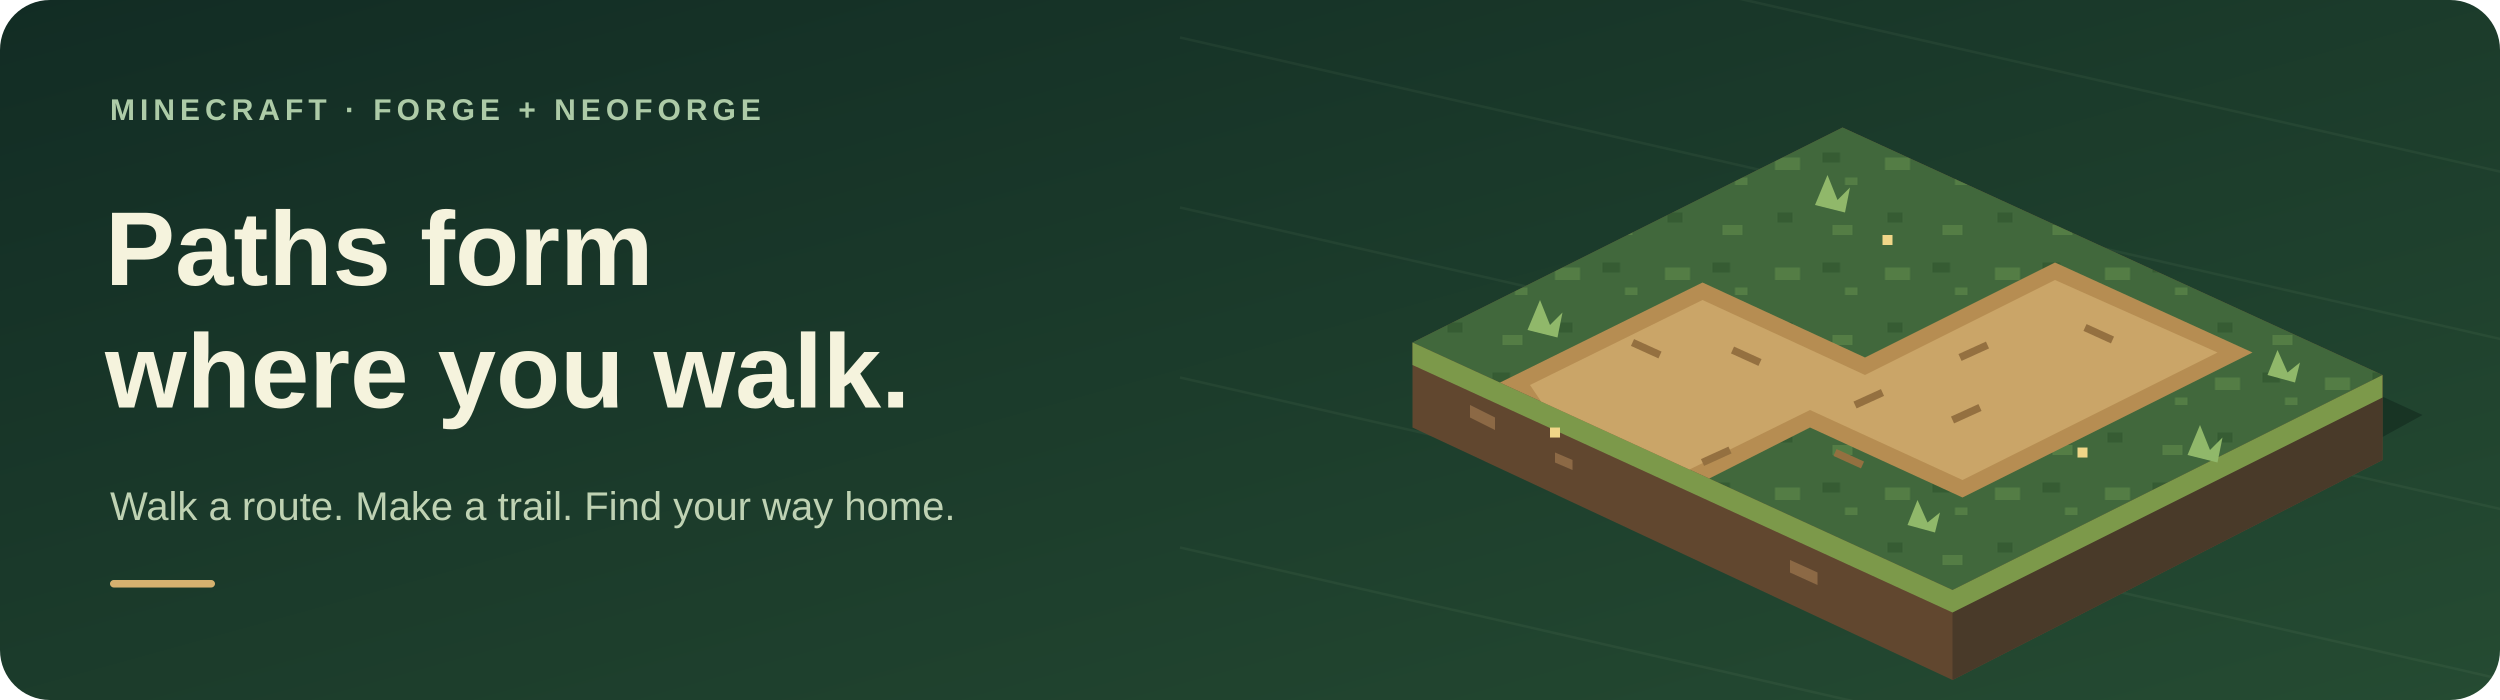
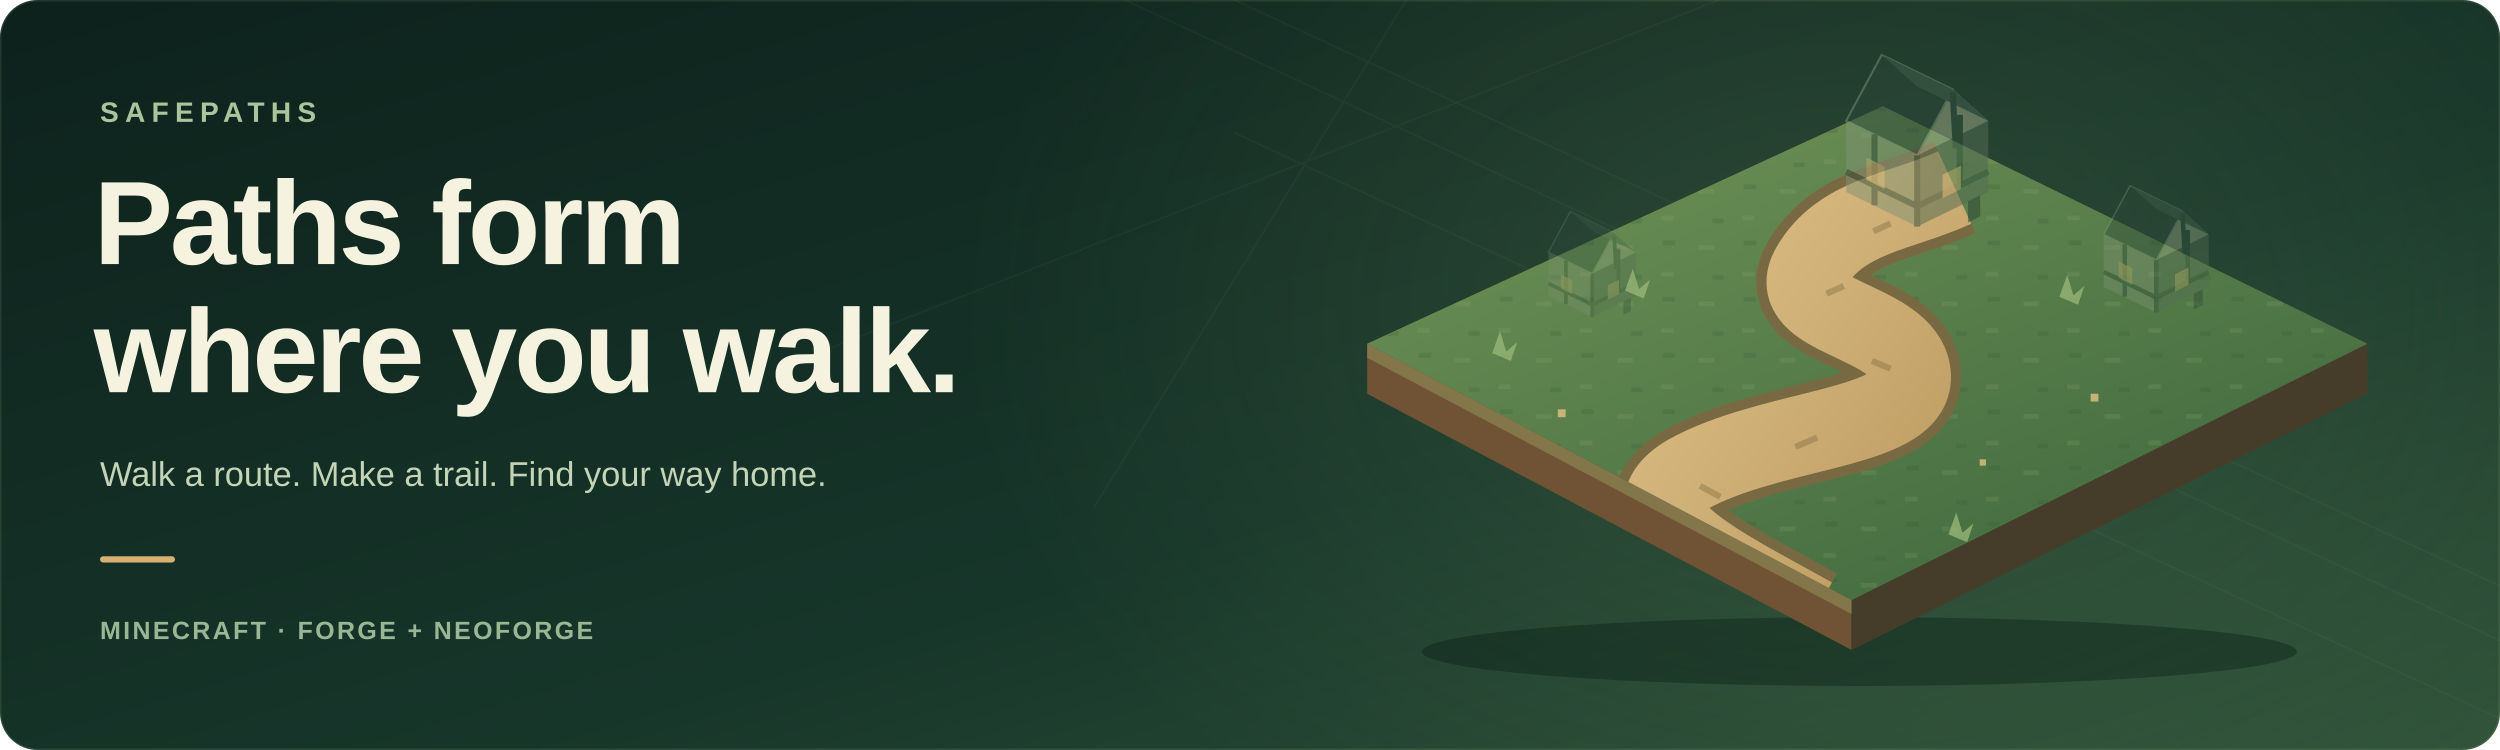
- <svg xmlns="http://www.w3.org/2000/svg" width="1000" height="280" viewBox="0 0 1000 280" role="img" aria-labelledby="title desc">
+ <svg xmlns="http://www.w3.org/2000/svg" width="1600" height="480" viewBox="0 0 1600 480" role="img" aria-labelledby="title desc">
  <defs>
-     <linearGradient id="background" x2="1" y2="1">
-       <stop stop-color="#122c24" />
-       <stop offset="1" stop-color="#254b32" />
+     <linearGradient id="night" x1="0" y1="0" x2="1" y2="1">
+       <stop stop-color="#0d211c" />
+       <stop offset=".6" stop-color="#17362a" />
+       <stop offset="1" stop-color="#31543a" />
    </linearGradient>
-     <pattern id="grass" width="44" height="44" patternUnits="userSpaceOnUse">
-       <rect width="44" height="44" fill="#41683c" />
-       <path d="M4 8h8v4H4zm21 17h10v5H25zM9 33h5v3H9z" fill="#547d45" />
-       <path d="M26 3h6v4h-6zM0 23h7v4H0z" fill="#365c33" />
+     <linearGradient id="meadow" x1="0" y1="0" x2="0.8" y2="1">
+       <stop stop-color="#719457" />
+       <stop offset="1" stop-color="#41693f" />
+     </linearGradient>
+     <linearGradient id="trail" x1="0" y1="0" x2="1" y2="1">
+       <stop stop-color="#dfc28a" />
+       <stop offset="1" stop-color="#b8965b" />
+     </linearGradient>
+     <radialGradient id="air">
+       <stop stop-color="#a5be7b" stop-opacity=".16" />
+       <stop offset="1" stop-color="#a5be7b" stop-opacity="0" />
+     </radialGradient>
+     <pattern id="grassDetail" width="52" height="36" patternUnits="userSpaceOnUse">
+       <path d="M4 9h10v3H4zm28 17h8v3h-8z" fill="#a1b379" opacity=".45" />
+       <path d="M33 6h8v3h-8zM13 28h7v3h-7z" fill="#294f35" opacity=".5" />
    </pattern>
-     <clipPath id="panel">
-       <rect width="1000" height="280" rx="20" />
+     <clipPath id="islandClip">
+       <path d="M0 180 330 28 640 180 310 344Z" />
    </clipPath>
-     <clipPath id="surface">
-       <path d="m12 99 172-86 216 99-172 86z" />
+     <clipPath id="bannerClip">
+       <rect width="1600" height="480" rx="24" />
    </clipPath>
  </defs>
-   <g clip-path="url(#panel)">
-     <rect width="1000" height="280" fill="url(#background)" />
-     <path d="M522-40 1050 80M472 15l578 132M472 83l578 132M472 151l578 132M472 219l578 132" stroke="#a9c394" stroke-opacity=".07" stroke-width="1" />
+   <g clip-path="url(#bannerClip)">
+     <rect width="1600" height="480" fill="url(#night)" />
+     <ellipse cx="1180" cy="200" rx="570" ry="400" fill="url(#air)" />
+     <g stroke="#c1d0ae" stroke-opacity=".045" fill="none">
+       <path d="m790 0 810 375M790 85l810 375M900 0 700 325M1100 0 500 235M720 0l880 410" />
+     </g>
    <g font-family="Segoe UI, Arial, sans-serif">
-       <text x="44" y="48" fill="#adcba7" font-size="12" font-weight="700" letter-spacing="2">MINECRAFT · FORGE + NEOFORGE</text>
-       <text x="42" y="114" fill="#f5f3dd" font-size="42" font-weight="750">Paths form</text>
-       <text x="42" y="163" fill="#f5f3dd" font-size="42" font-weight="750">where you walk.</text>
-       <text x="44" y="208" fill="#bfd2b3" font-size="16">Walk a route. Make a trail. Find your way home.</text>
-       <rect x="44" y="232" width="42" height="3" rx="1.5" fill="#d6b16f" />
+       <text x="64" y="78" fill="#aac49e" font-size="18" font-weight="700" letter-spacing="4">SAFEPATHS</text>
+       <text x="60" y="169" fill="#f5f3df" font-size="76" font-weight="750" letter-spacing="-2">Paths form</text>
+       <text x="60" y="251" fill="#f5f3df" font-size="76" font-weight="750" letter-spacing="-2">where you walk.</text>
+       <text x="64" y="311" fill="#c4d4b7" font-size="22">Walk a route. Make a trail. Find your way home.</text>
+       <rect x="64" y="356" width="48" height="4" rx="2" fill="#d6b16f" />
+       <text x="64" y="409" fill="#9ab795" font-size="16" font-weight="600" letter-spacing="1.5">MINECRAFT · FORGE + NEOFORGE</text>
    </g>
-     <g transform="translate(553 38)">
-       <path d="m20 116 176-89 220 101-171 94z" fill="#091c15" opacity=".4" />
-       <path d="m12 99 172-86 216 99v34l-172 88L12 133z" fill="#61472f" />
-       <path d="m228 198 172-86v34l-172 88z" fill="#493a29" />
-       <path d="m12 99 172-86 216 99-172 86z" fill="url(#grass)" />
-       <path d="m12 99 216 99 172-86v9l-172 86L12 108z" fill="#7c994a" />
-       <g clip-path="url(#surface)">
-         <path d="m45 116 83-41 65 30 76-38 79 36-116 58-61-28-79 40z" fill="#b68d52" />
-         <path d="m59 116 69-34 65 30 76-38 65 29-102 51-61-28-79 39z" fill="#caa568" />
-         <path d="m100 99 11 5m29-2 11 5m38 17 11-5m31-14 11-5m39-7 11 5m-64 32 11-5m-58 18 11 5m-64-1 11-5" stroke="#947040" stroke-width="3" />
+     <ellipse cx="1190" cy="417" rx="280" ry="22" fill="#061a12" opacity=".38" />
+     <g transform="translate(875 40)">
+       <path d="M0 180 330 28 640 180 310 344v32L0 212Z" fill="#705334" />
+       <path d="m310 344 330-164v32L310 376Z" fill="#453d2a" />
+       <path d="M0 180 310 344v9L0 189Z" fill="#9ca064" opacity=".45" />
+       <path d="M0 180 330 28 640 180 310 344Z" fill="url(#meadow)" />
+       <path d="M0 180 330 28 640 180 310 344Z" fill="url(#grassDetail)" opacity=".35" />
+       <g clip-path="url(#islandClip)">
+         <path d="M285 355C226 322 154 289 210 261S352 234 348 199 265 164 284 131 341 96 376 80" fill="none" stroke="#796943" stroke-width="64" />
+         <path d="M285 355C226 322 154 289 210 261S352 234 348 199 265 164 284 131 341 96 376 80" fill="none" stroke="url(#trail)" stroke-width="51" />
+         <path d="m213 271 13 7m48-32 14-6m47-44-12-5m-18-48-11 5m30-40 11-5" stroke="#8d784a" stroke-width="4" opacity=".5" />
      </g>
-       <g fill="#90b86a">
-         <path d="m58 94 5-12 4 10 5-5-2 10zM173 44l5-12 4 10 5-5-2 10zM322 144l5-12 4 10 5-5-2 10z" />
-         <path d="m210 172 4-10 4 9 5-4-2 8zM354 112l4-10 4 9 5-4-2 8z" />
+       <g transform="translate(352 105) scale(0.65)" opacity="0.52">
+         <path d="m0 0-70-34v-70L0-70Z" fill="#809273" />
+         <path d="m0 0 70-34v-70L0-70Z" fill="#526c53" />
+         <path d="M0-70 70-104 35-135Z" fill="#9ca786" />
+         <path d="m-70-104 35-65 70 34L0-70Z" fill="#2b4538" stroke="#789174" stroke-width="2" />
+         <path d="m35-135 35 31-70-34-35-31Z" fill="#41604b" />
+         <path d="M0 0v-70m-70 16 70 34 70-34m-112-37v70m84-89v70m-7-92 3 55" fill="none" stroke="#304d3a" stroke-width="6" />
+         <path d="m-50-68 18 9v22l-18-9Zm75 17 18-9v23l-18 9Z" fill="#dfbf78" opacity=".65" />
+         <path d="m50-25 12-6v21L50-4Z" fill="#294333" />
      </g>
-       <g fill="#f0d688">
-         <rect x="67" y="133" width="4" height="4" />
-         <rect x="278" y="141" width="4" height="4" />
-         <rect x="200" y="56" width="4" height="4" />
+       <g transform="translate(505 160) scale(0.48)" opacity="0.4">
+         <path d="m0 0-70-34v-70L0-70Z" fill="#809273" />
+         <path d="m0 0 70-34v-70L0-70Z" fill="#526c53" />
+         <path d="M0-70 70-104 35-135Z" fill="#9ca786" />
+         <path d="m-70-104 35-65 70 34L0-70Z" fill="#2b4538" stroke="#789174" stroke-width="2" />
+         <path d="m35-135 35 31-70-34-35-31Z" fill="#41604b" />
+         <path d="M0 0v-70m-70 16 70 34 70-34m-112-37v70m84-89v70m-7-92 3 55" fill="none" stroke="#304d3a" stroke-width="6" />
+         <path d="m-50-68 18 9v22l-18-9Zm75 17 18-9v23l-18 9Z" fill="#dfbf78" opacity=".65" />
+         <path d="m50-25 12-6v21L50-4Z" fill="#294333" />
      </g>
-       <g fill="#b88c5c" opacity=".5">
-         <path d="m35 124 10 5v5l-10-5zM69 143l7 3v4l-7-3zM163 186l11 5v5l-11-5z" />
+       <g transform="translate(144 163) scale(0.4)" opacity="0.3">
+         <path d="m0 0-70-34v-70L0-70Z" fill="#809273" />
+         <path d="m0 0 70-34v-70L0-70Z" fill="#526c53" />
+         <path d="M0-70 70-104 35-135Z" fill="#9ca786" />
+         <path d="m-70-104 35-65 70 34L0-70Z" fill="#2b4538" stroke="#789174" stroke-width="2" />
+         <path d="m35-135 35 31-70-34-35-31Z" fill="#41604b" />
+         <path d="M0 0v-70m-70 16 70 34 70-34m-112-37v70m84-89v70m-7-92 3 55" fill="none" stroke="#304d3a" stroke-width="6" />
+         <path d="m-50-68 18 9v22l-18-9Zm75 17 18-9v23l-18 9Z" fill="#dfbf78" opacity=".65" />
+         <path d="m50-25 12-6v21L50-4Z" fill="#294333" />
+       </g>
+       <g fill="#9bb97a" opacity=".75">
+         <path d="m80 186 5-14 4 13 7-6-4 12Zm363-36 5-14 4 13 7-6-4 12ZM372 302l5-14 4 13 7-6-4 12ZM165 146l5-14 4 13 7-6-4 12Z" />
+       </g>
+       <g fill="#e0c381" opacity=".8">
+         <rect x="122" y="222" width="5" height="5" />
+         <rect x="463" y="212" width="5" height="5" />
+         <rect x="392" y="254" width="4" height="4" />
      </g>
    </g>
+     <rect x=".5" y=".5" width="1599" height="479" rx="23.5" fill="none" stroke="#bad0a2" stroke-opacity=".12" />
  </g>
</svg>
